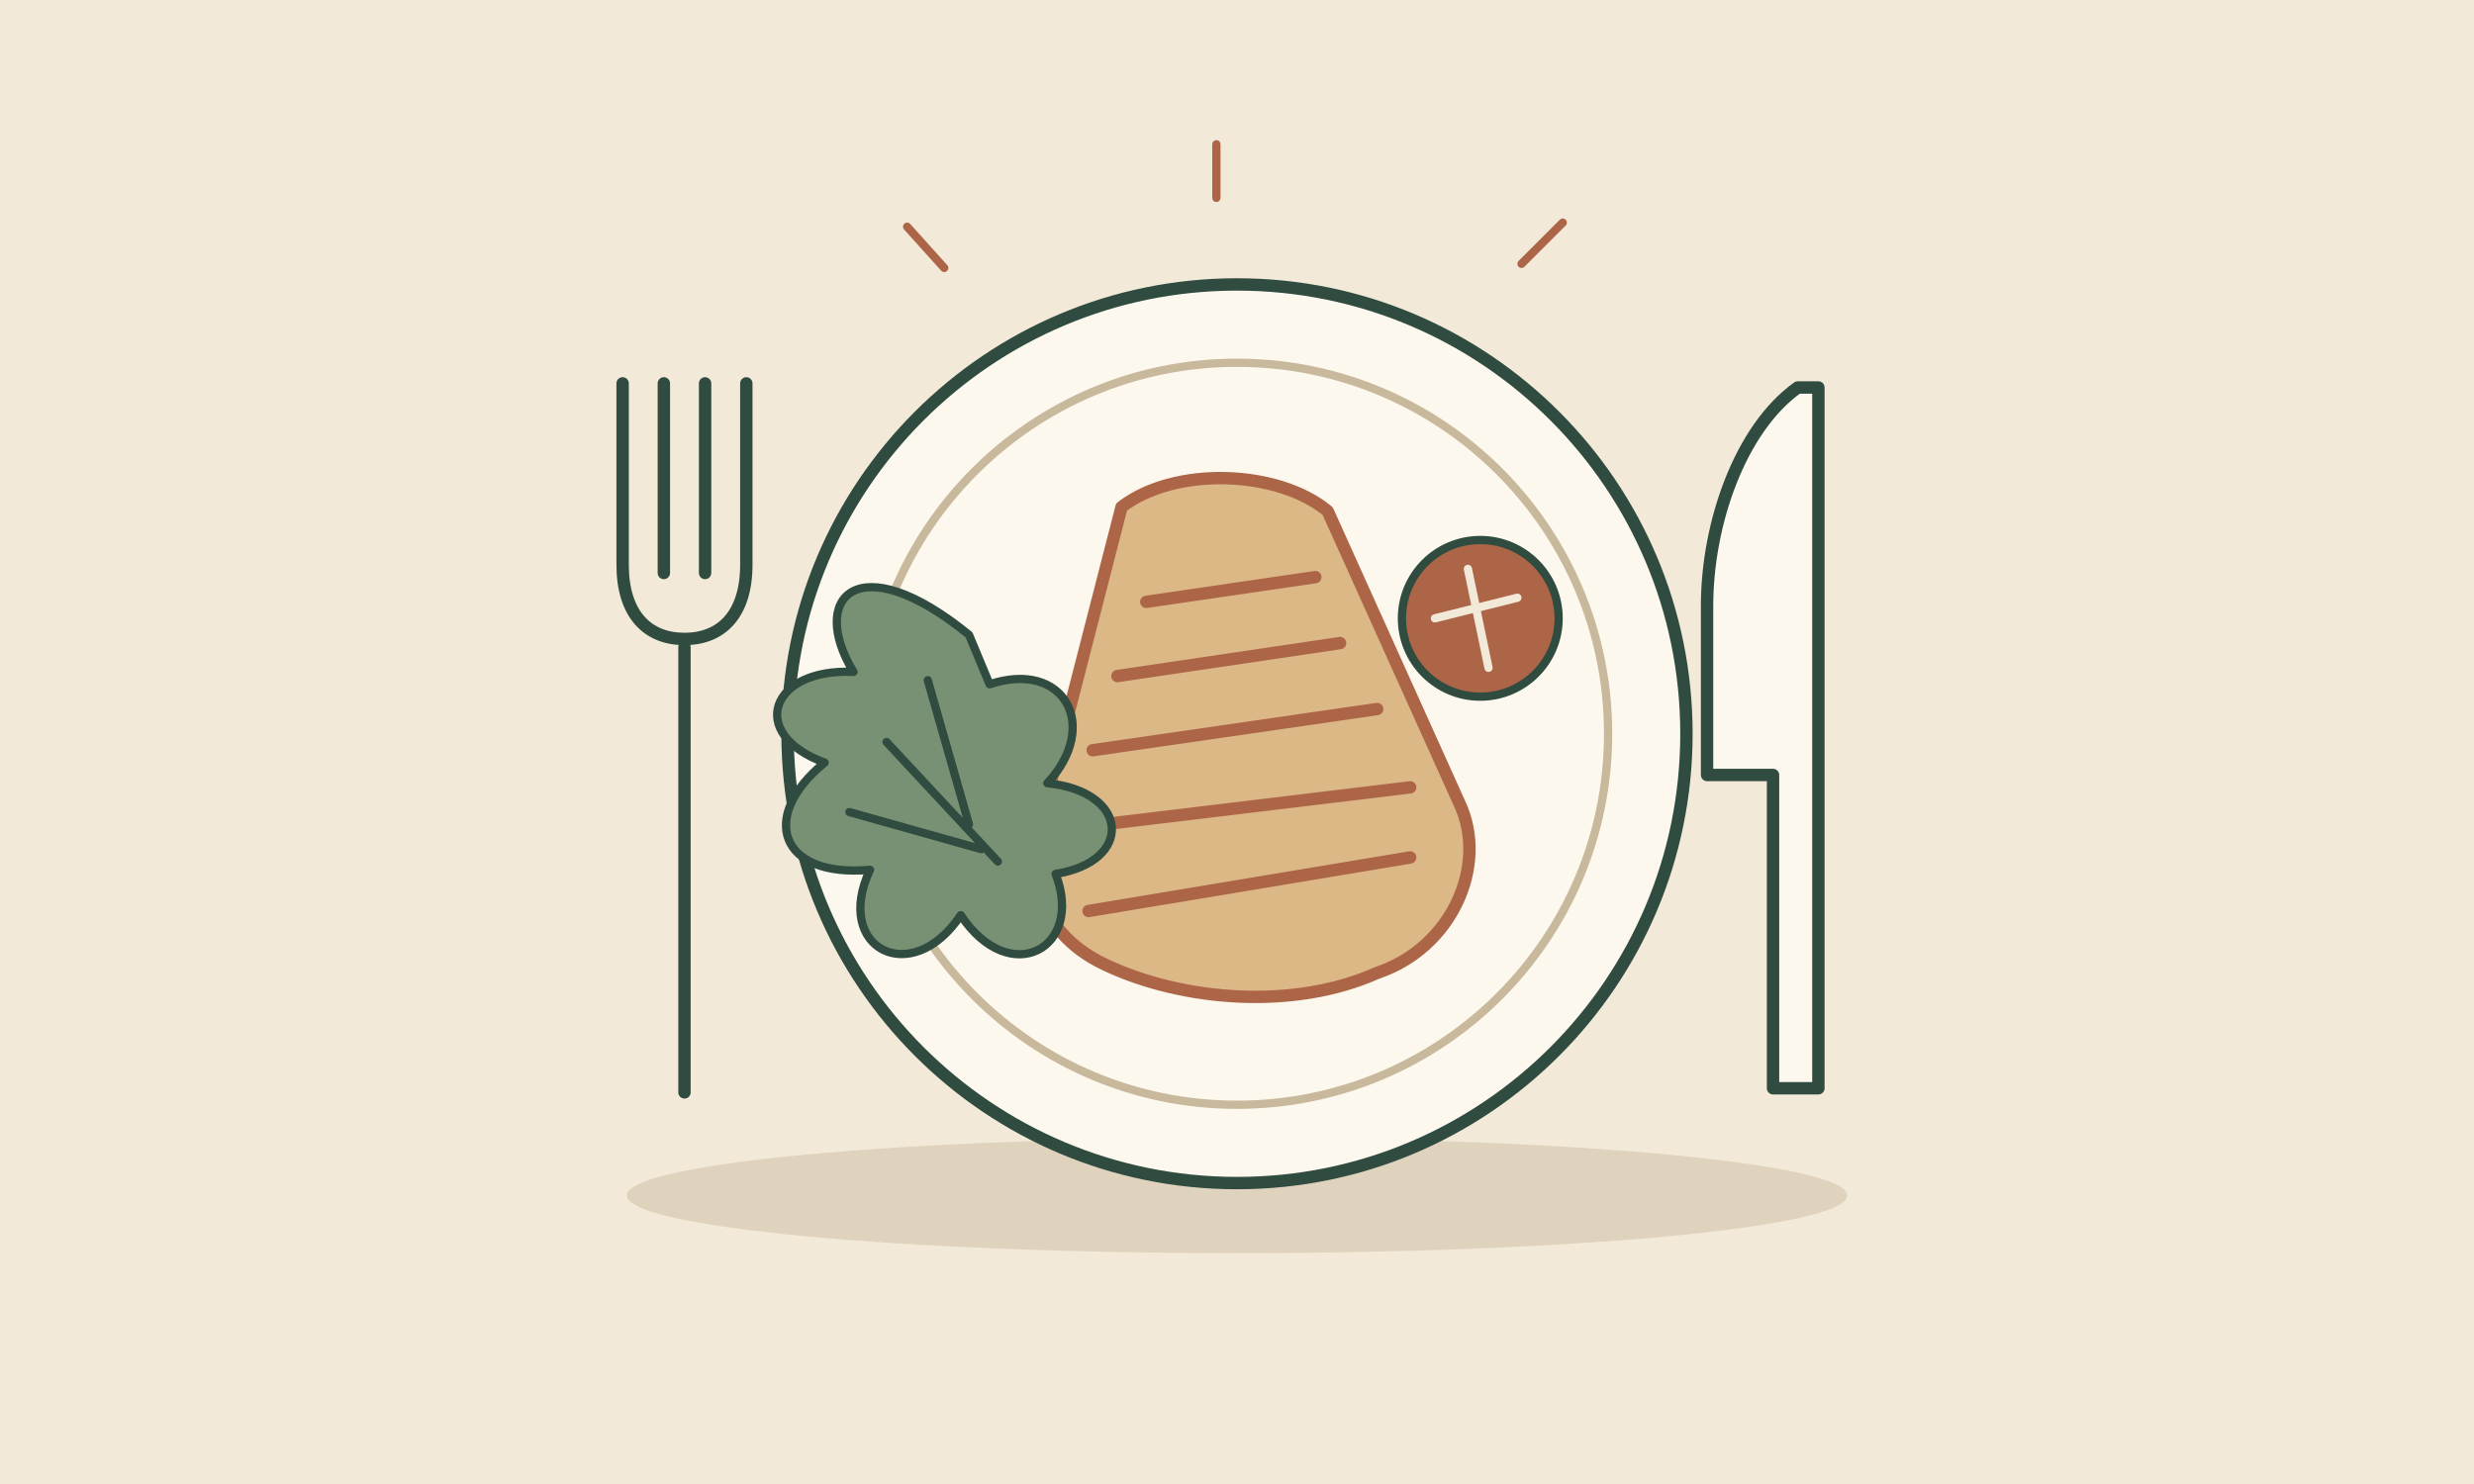
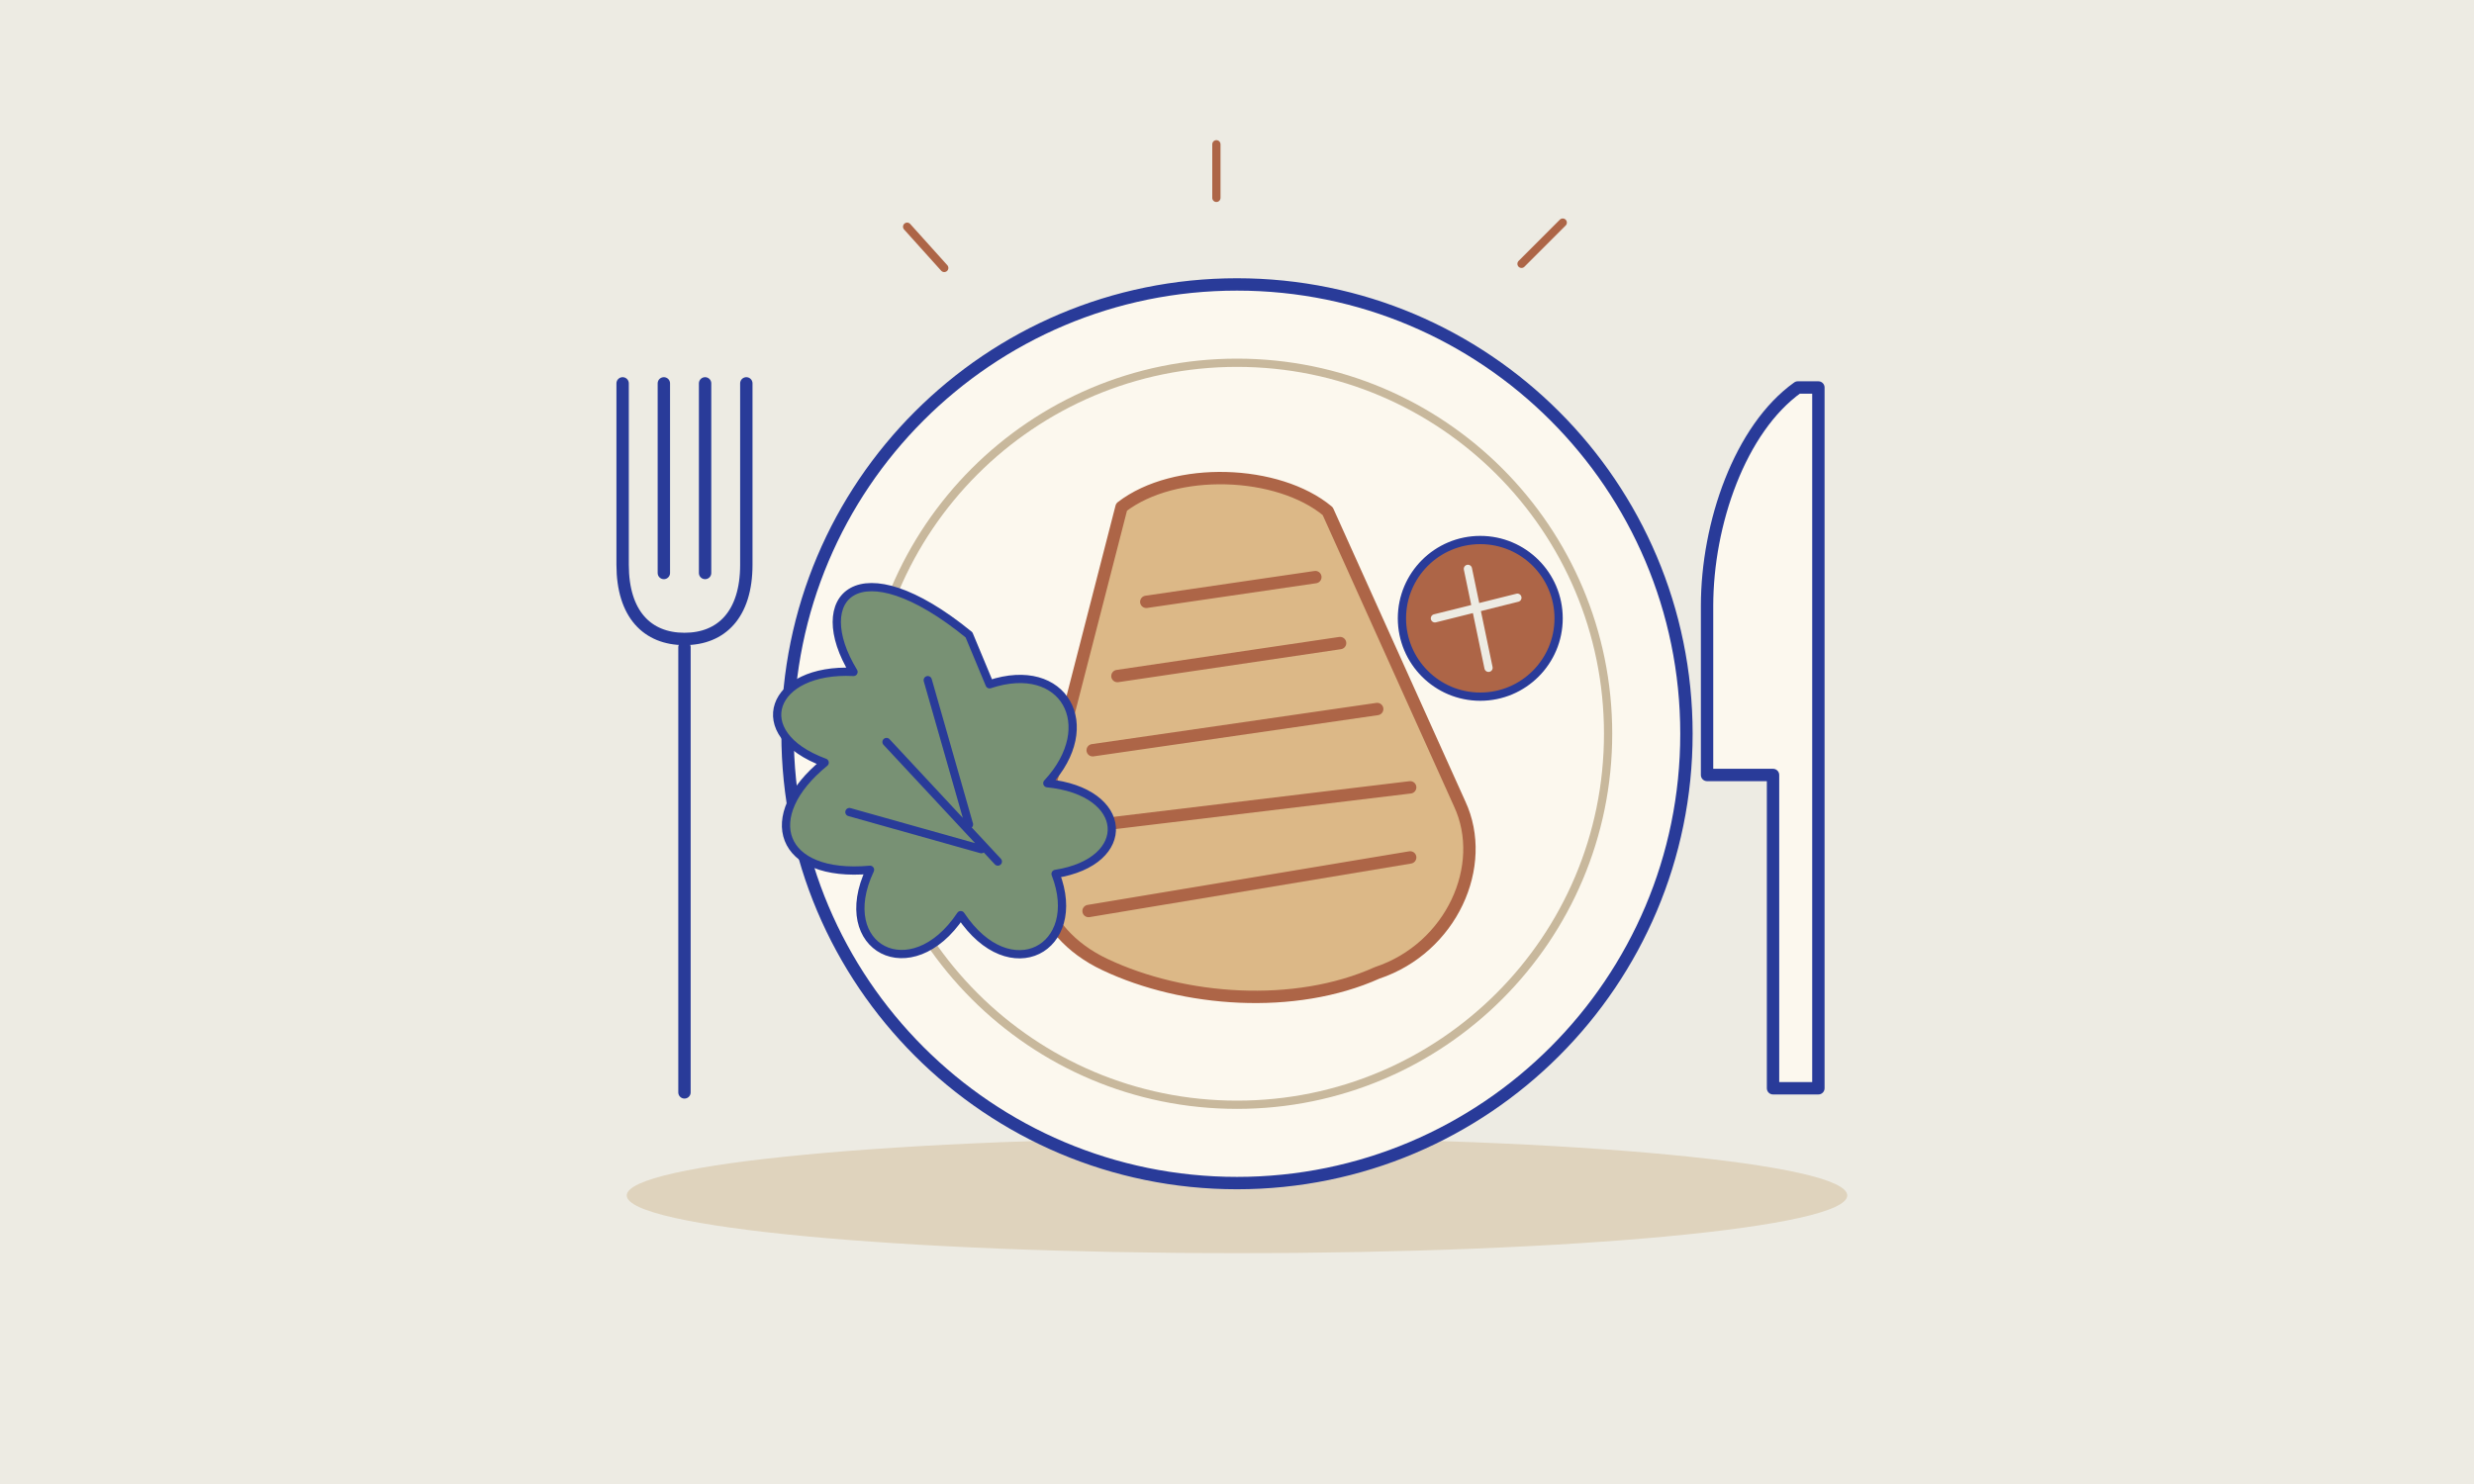
<svg xmlns="http://www.w3.org/2000/svg" viewBox="0 0 600 360" role="img" aria-labelledby="title">
-   <rect width="600" height="360" fill="#f3e9d8" />
+   <rect width="600" height="360" fill="#edebe3" />
  <ellipse cx="300" cy="290" rx="148" ry="14" fill="#dfd3bd" />
-   <g stroke="#304b3f" stroke-width="3" stroke-linecap="round" stroke-linejoin="round">
+   <g stroke="#293b99" stroke-width="3" stroke-linecap="round" stroke-linejoin="round">
    <circle cx="300" cy="178" r="109" fill="#fcf8ee" />
    <circle cx="300" cy="178" r="90" fill="none" stroke="#c8b89c" stroke-width="2" />
    <path d="M272 123c13-10 38-9 50 1l32 71c7 15-2 35-20 41-20 9-47 7-66-2-17-8-21-25-14-41z" fill="#dcb887" stroke="#ad6547" />
    <path d="m278 146 41-6m-48 24 54-8m-60 26 69-10m-75 29 83-10m-78 30 78-13" fill="none" stroke="#ad6547" stroke-width="3" />
    <path d="M235 154c-27-22-39-9-28 9-20-1-26 15-7 22-16 13-11 28 11 26-9 19 10 29 22 11 12 18 30 8 23-10 19-3 18-20-2-22 13-14 4-30-14-24z" fill="#789174" stroke-width="2" />
    <path d="m215 180 27 29m-17-44 10 35m-29-3 32 9" fill="none" stroke-width="2" />
    <circle cx="359" cy="150" r="19" fill="#ad6547" stroke-width="2" />
-     <path d="m348 150 20-5m-12-7 5 24" fill="none" stroke="#f3e9d8" stroke-width="2" />
+     <path d="m348 150 20-5m-12-7 5 24" fill="none" stroke="#edebe3" stroke-width="2" />
    <path d="M151 93v44c0 12 6 18 15 18s15-6 15-18V93m-20 0v46m10-46v46m-5 18v108" fill="none" />
    <path d="M436 94c-14 10-22 33-22 53v41h16v76h11V94z" fill="#fcf8ee" />
    <path d="m229 65-9-10m75-7v-13m74 29 10-10" fill="none" stroke="#ad6547" stroke-width="2" />
  </g>
</svg>
